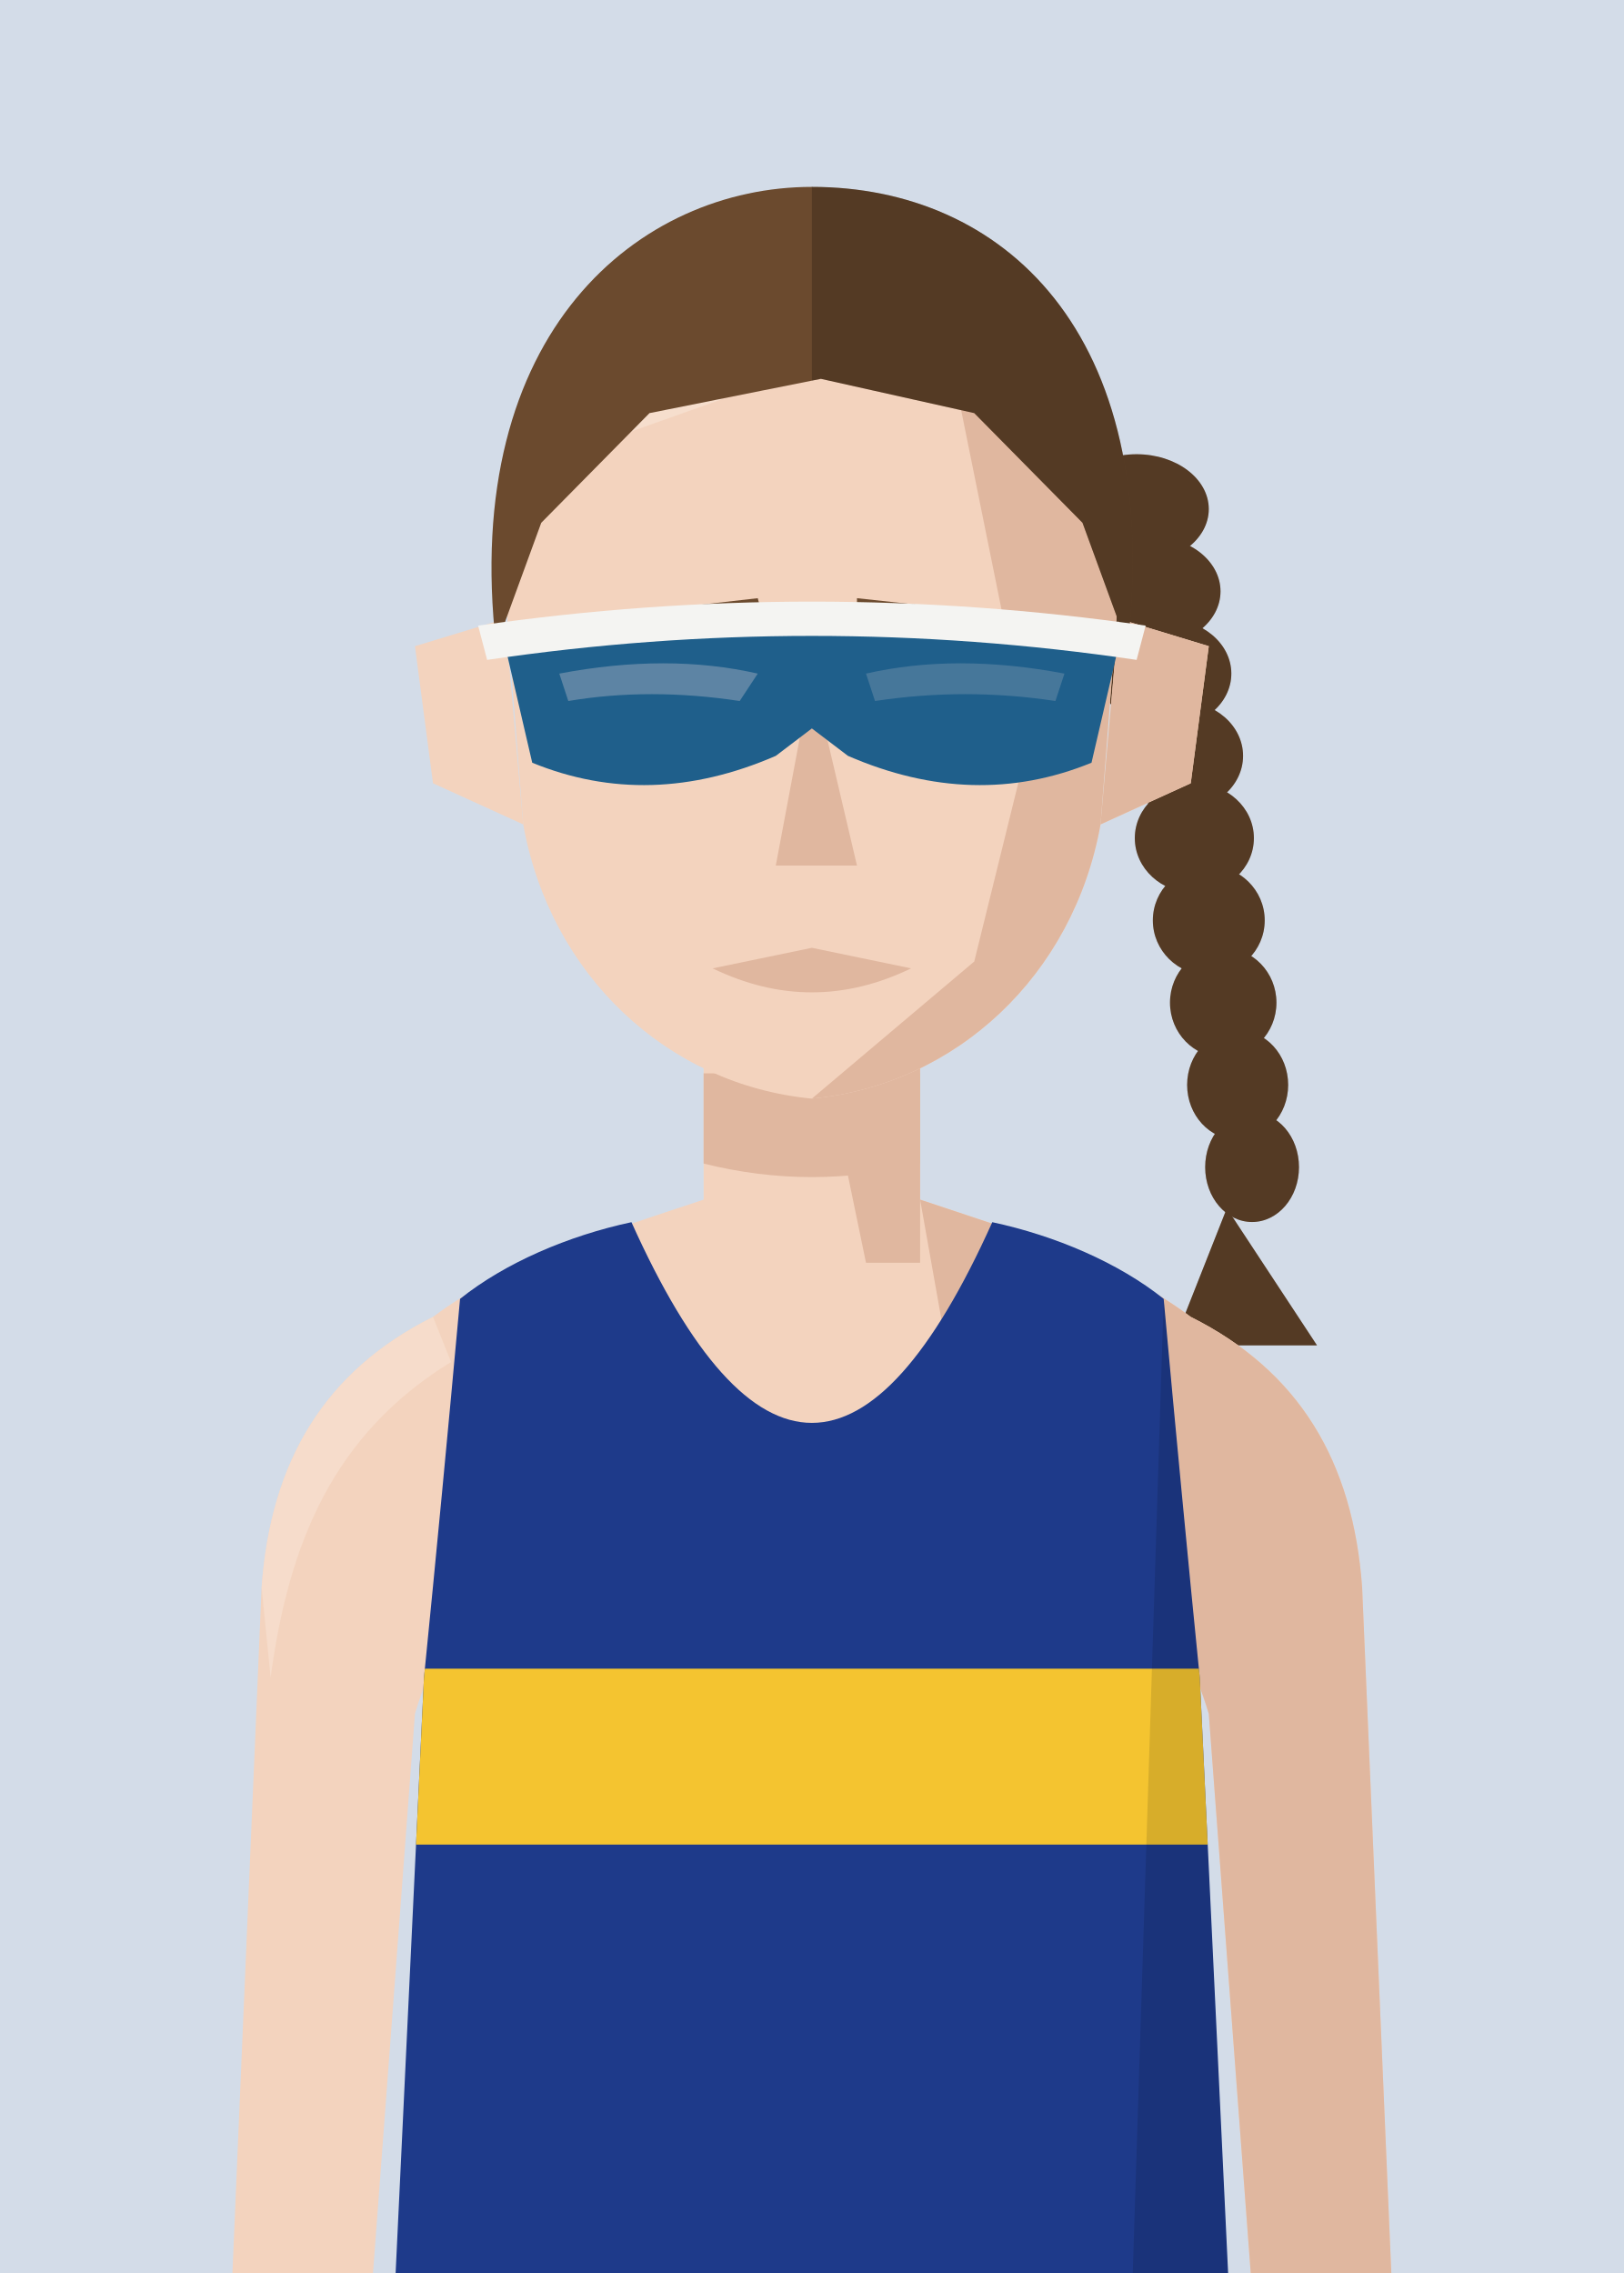
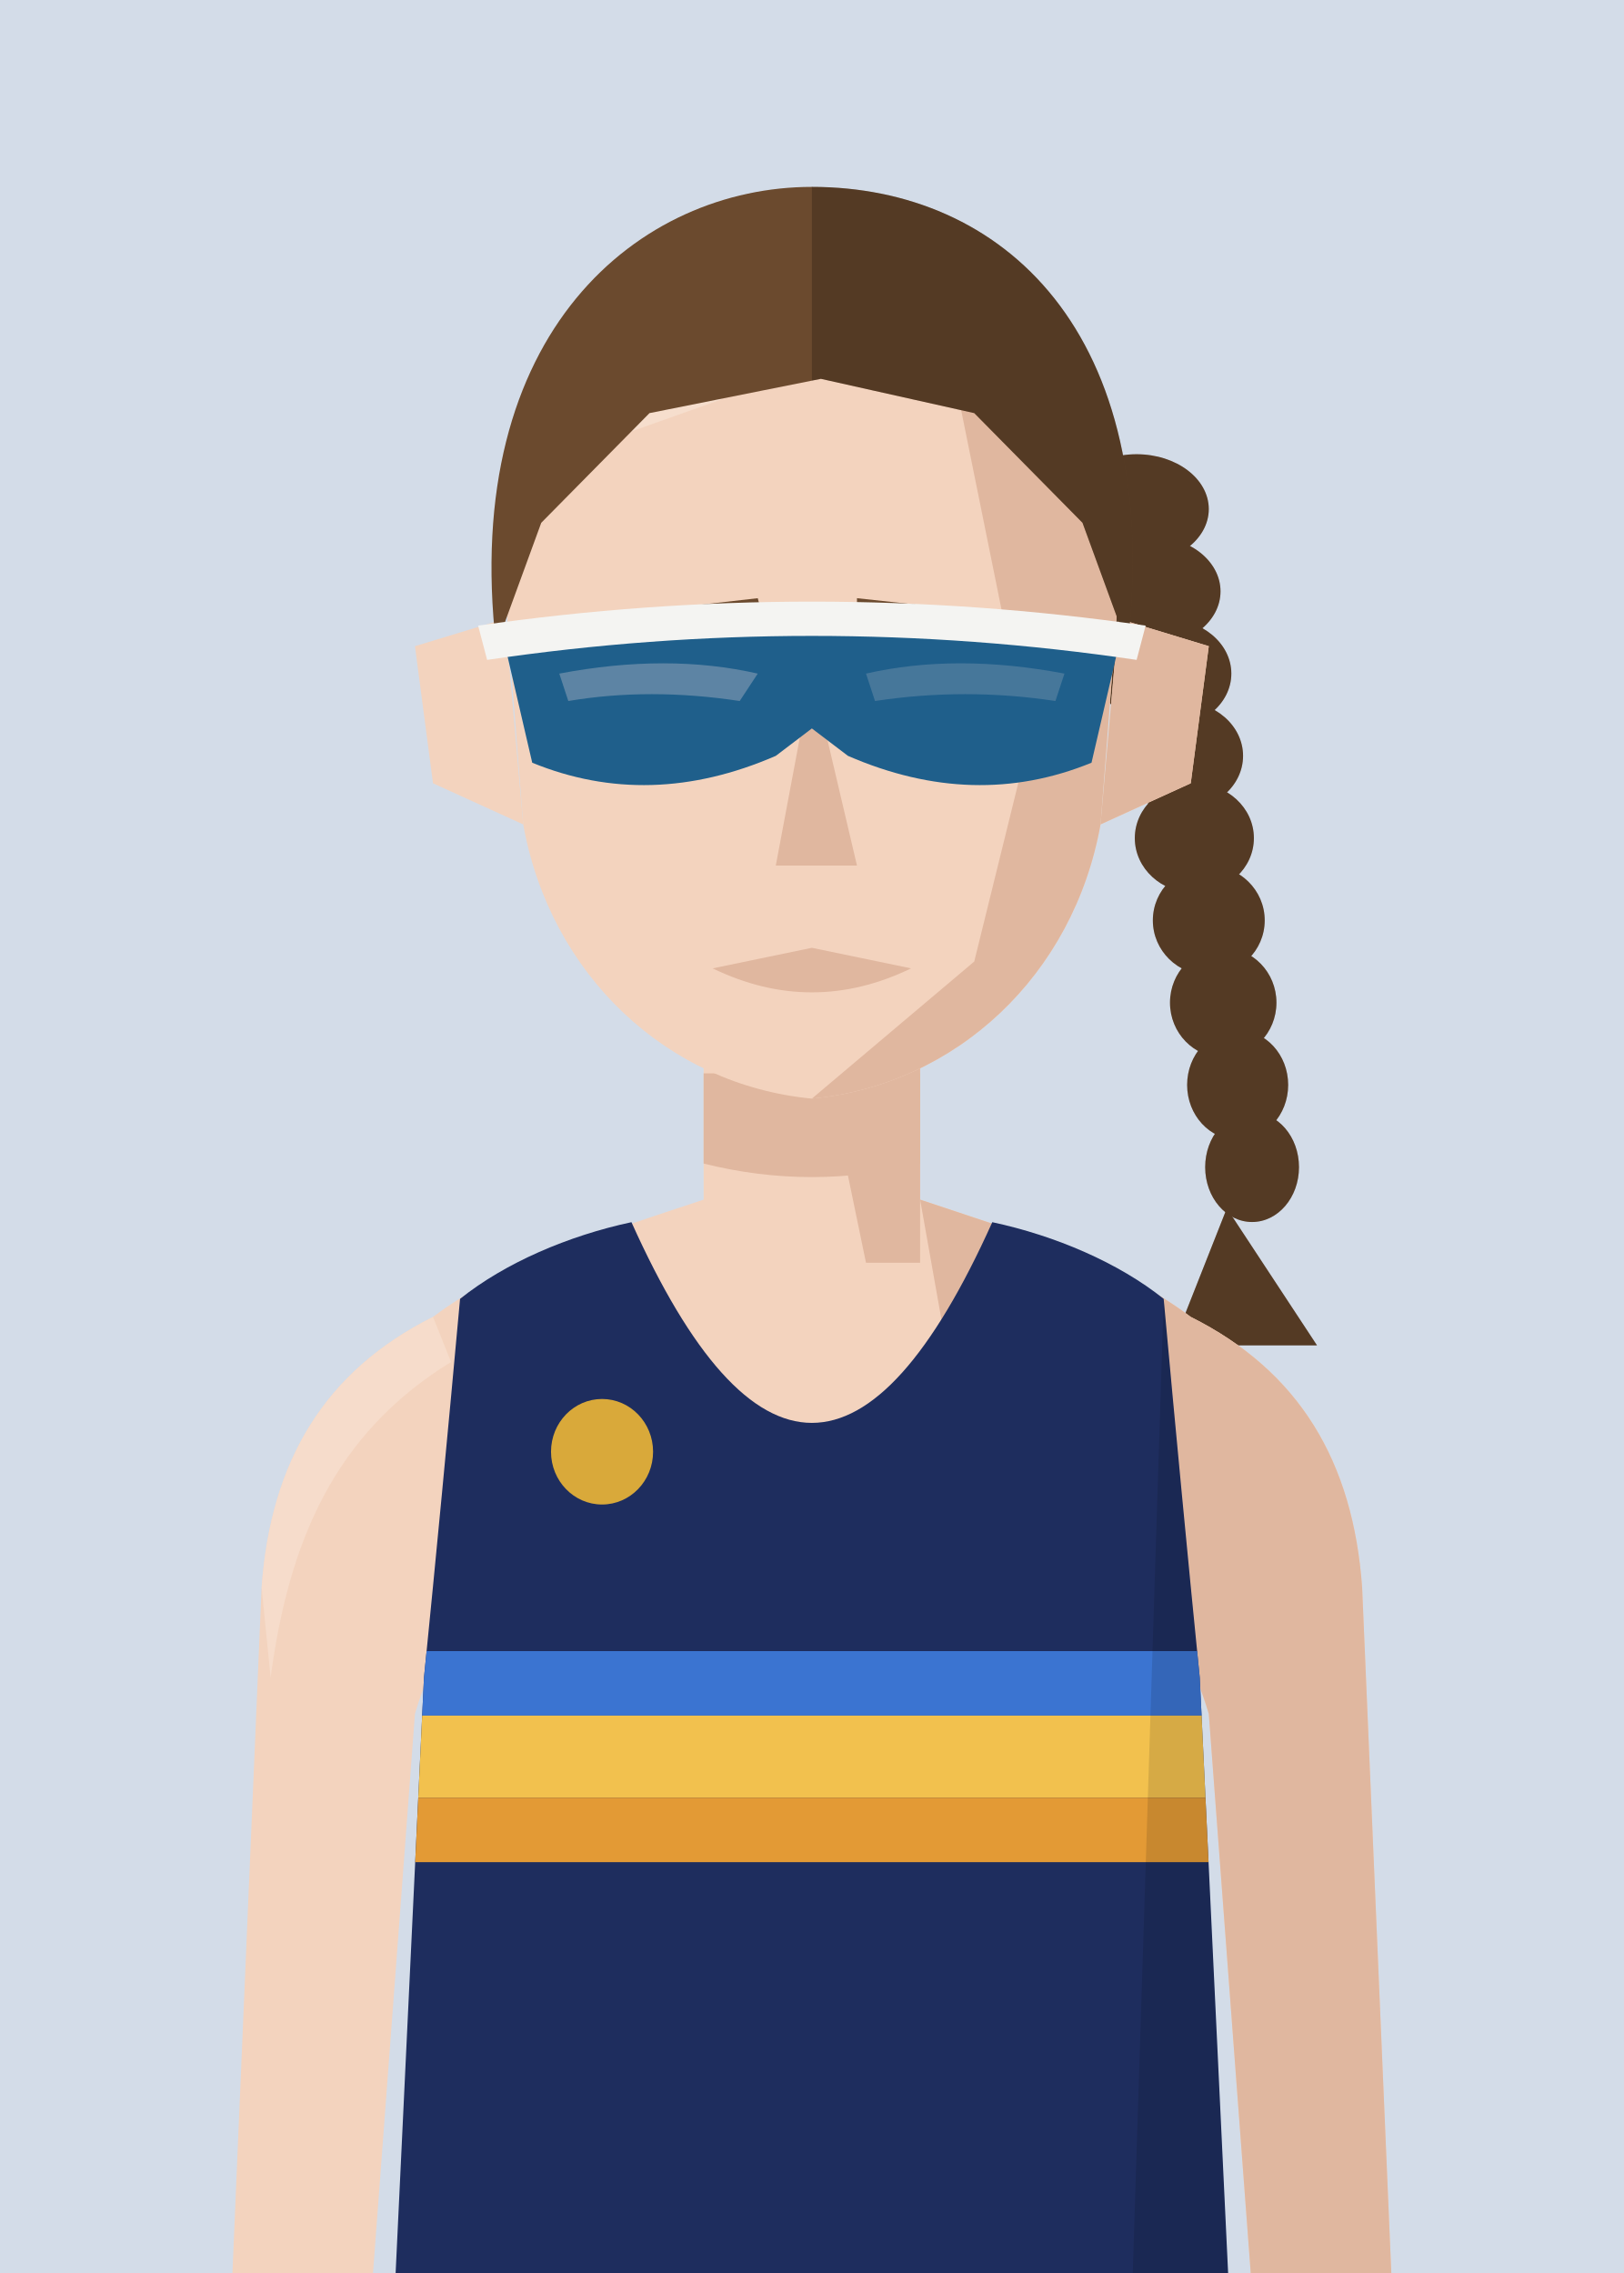
<svg xmlns="http://www.w3.org/2000/svg" viewBox="10 20 180 252">
  <defs>
    <clipPath id="vf">
      <path d="M53,330 L57,246 Q59,226 61,204 C66,200 73,197 80,195.5 Q100,240 120,195.5 C127,197 134,200 139,204 Q141,226 143,246 L147,330 Z" />
    </clipPath>
    <clipPath id="hf">
      <path d="M66,96 C64,58 80,40 100,40 C120,40 136,58 134,96 L132,130 C129,152 116,168 100,170 C84,168 71,152 68,130 Z" />
    </clipPath>
    <clipPath id="rf">
      <rect x="100" y="0" width="100" height="300" />
    </clipPath>
    <clipPath id="ef">
      <path d="M76,112 Q85,105 94,112 Q85,117 76,112 Z" />
      <path d="M106,112 Q115,105 124,112 Q115,117 106,112 Z" />
    </clipPath>
    <clipPath id="cf">
      <rect x="0" y="92" width="200" height="300" />
    </clipPath>
  </defs>
  <rect width="200" height="280" fill="#D3DCE8" />
  <g transform="translate(0,-40)">
    <g transform="translate(0,83) scale(1,0.76) translate(0,-40)" fill="#6B4A2E">
      <ellipse cx="136.0" cy="84" rx="8.0" ry="8" />
      <ellipse cx="137.6" cy="96" rx="7.7" ry="8" />
      <ellipse cx="139.2" cy="108" rx="7.3" ry="8" />
      <ellipse cx="140.8" cy="120" rx="7.0" ry="8" />
      <ellipse cx="142.4" cy="132" rx="6.6" ry="8" />
      <ellipse cx="144.0" cy="144" rx="6.2" ry="8" />
      <ellipse cx="145.6" cy="156" rx="5.9" ry="8" />
      <ellipse cx="147.2" cy="168" rx="5.6" ry="8" />
      <ellipse cx="148.8" cy="180" rx="5.2" ry="8" />
      <path d="M146,186 L156,206 L140,206 Z" />
      <g clip-path="url(#rf)" fill="#000" opacity=".22">
        <ellipse cx="136.0" cy="84" rx="8.0" ry="8" />
        <ellipse cx="137.6" cy="96" rx="7.7" ry="8" />
        <ellipse cx="139.2" cy="108" rx="7.3" ry="8" />
        <ellipse cx="140.8" cy="120" rx="7.0" ry="8" />
        <ellipse cx="142.4" cy="132" rx="6.6" ry="8" />
        <ellipse cx="144.0" cy="144" rx="6.2" ry="8" />
        <ellipse cx="145.6" cy="156" rx="5.9" ry="8" />
        <ellipse cx="147.2" cy="168" rx="5.6" ry="8" />
        <ellipse cx="148.8" cy="180" rx="5.2" ry="8" />
        <path d="M146,186 L156,206 L140,206 Z" />
      </g>
    </g>
    <rect x="88" y="171" width="24" height="37" fill="#F3D3BE" />
    <path d="M88,193 C76,197 66,200 58,206 C46,212 40,222 39,236 L35,330 L50,330 L56,250 Q59,240 64,238 L136,238 Q141,240 144,250 L150,330 L165,330 L161,236 C160,222 154,212 142,206 C134,200 124,197 112,193" fill="#F3D3BE" />
    <g fill="#E0B79F">
      <path d="M112,193 C124,197 134,200 142,206 C154,212 160,222 161,236 L165,330 L150,330 L144,250 Q141,240 136,238 L120,238 Z" />
      <path d="M58,206 C46,212 40,222 39,236 L40,246 C42,231 47,219 60,211 Z" fill="#F8E2D3" opacity=".6" />
      <polygon points="100,171 112,171 112,200 106,200" />
      <path d="M88,179 L112,179 L112,189 Q100,192 88,189 Z" />
    </g>
    <g transform="translate(0,83) scale(1,0.76) translate(0,-40)">
      <g fill="#F3D3BE">
        <path d="M66,100 L56,104 L58,124 L68,130 Z" />
        <path d="M134,100 L144,104 L142,124 L132,130 Z" />
        <path d="M66,96 C64,58 80,40 100,40 C120,40 136,58 134,96 L132,130 C129,152 116,168 100,170 C84,168 71,152 68,130 Z" />
      </g>
      <path d="M134,100 L144,104 L142,124 L132,130 Z" fill="#E0B79F" />
      <g clip-path="url(#hf)">
        <polygon points="112,40 140,40 140,180 100,180 100,170 118,150 124,118 120,92" fill="#E0B79F" />
        <polygon points="60,40 100,40 90,68 60,82" fill="#F8E2D3" opacity=".7" />
      </g>
      <g fill="#6B4A2E">
        <polygon points="74,100 94,97 95,102 75,105" />
        <polygon points="105,97 126,100 125,105 105,102" />
      </g>
      <g clip-path="url(#ef)" fill="#1E1714">
        <circle cx="85" cy="111.5" r="3.8" />
        <circle cx="115" cy="111.5" r="3.8" />
      </g>
      <g fill="none" stroke="#1E1714" stroke-width="1.8" stroke-linecap="round">
        <path d="M76,112 Q85,105 94,112" />
        <path d="M106,112 Q115,105 124,112" />
      </g>
      <polygon points="100,108 105,136 96,136" fill="#E0B79F" />
      <path d="M89,151 L100,148 L111,151 Q100,158 89,151 Z" fill="#E0B79F" />
      <g fill="#6B4A2E">
        <path d="M65,104 C61,58 81,37 100,37 C121,37 139,58 135,104 L130,86 L118,70 L101,65 L82,70 L70,86 Z" />
        <g clip-path="url(#rf)" fill="#000" opacity=".22">
          <path d="M65,104 C61,58 81,37 100,37 C121,37 139,58 135,104 L130,86 L118,70 L101,65 L82,70 L70,86 Z" />
        </g>
      </g>
      <path d="M66,104 Q100,98 134,104 L131,121 Q118,128 104,120 L100,116 L96,120 Q82,128 69,121 Z" fill="#1F5F8B" />
      <path d="M72,108 Q84,105 94,108 L92,112 Q82,110 73,112 Z" fill="#8FA3B8" opacity=".55" />
      <path d="M106,108 Q116,105 128,108 L127,112 Q117,110 107,112 Z" fill="#8FA3B8" opacity=".35" />
      <path d="M63,101 Q100,94 137,101 L136,106 Q100,99 64,106 Z" fill="#F4F4F2" />
    </g>
    <g clip-path="url(#vf)">
-       <path d="M53,330 L57,246 Q59,226 61,204 C66,200 73,197 80,195.5 Q100,240 120,195.5 C127,197 134,200 139,204 Q141,226 143,246 L147,330 Z" fill="#1e3a8a" />
+       <path d="M53,330 L57,246 Q59,226 61,204 C66,200 73,197 80,195.5 Q100,240 120,195.5 C127,197 134,200 139,204 Q141,226 143,246 L147,330 Z" fill="#1E2D5E" />
      <g transform="matrix(6.2857 0 0 6.5 37.14 193)">
-         <rect x="0" y="8" width="20" height="3" fill="#f4c430" />
+         <circle cx="6.3" cy="4.3" r="0.9" fill="#D9A93A" />
+         <rect x="0" y="7.7" width="20" height="1.1" fill="#3B74D1" />
+         <rect x="0" y="8.8" width="20" height="1.4" fill="#F2C14E" />
+         <rect x="0" y="10.2" width="20" height="1.1" fill="#E39A35" />
      </g>
      <path d="M139,204 Q141,226 143,246 L147,330 L135,330 Z" fill="#000" opacity="0.12" />
    </g>
  </g>
</svg>
